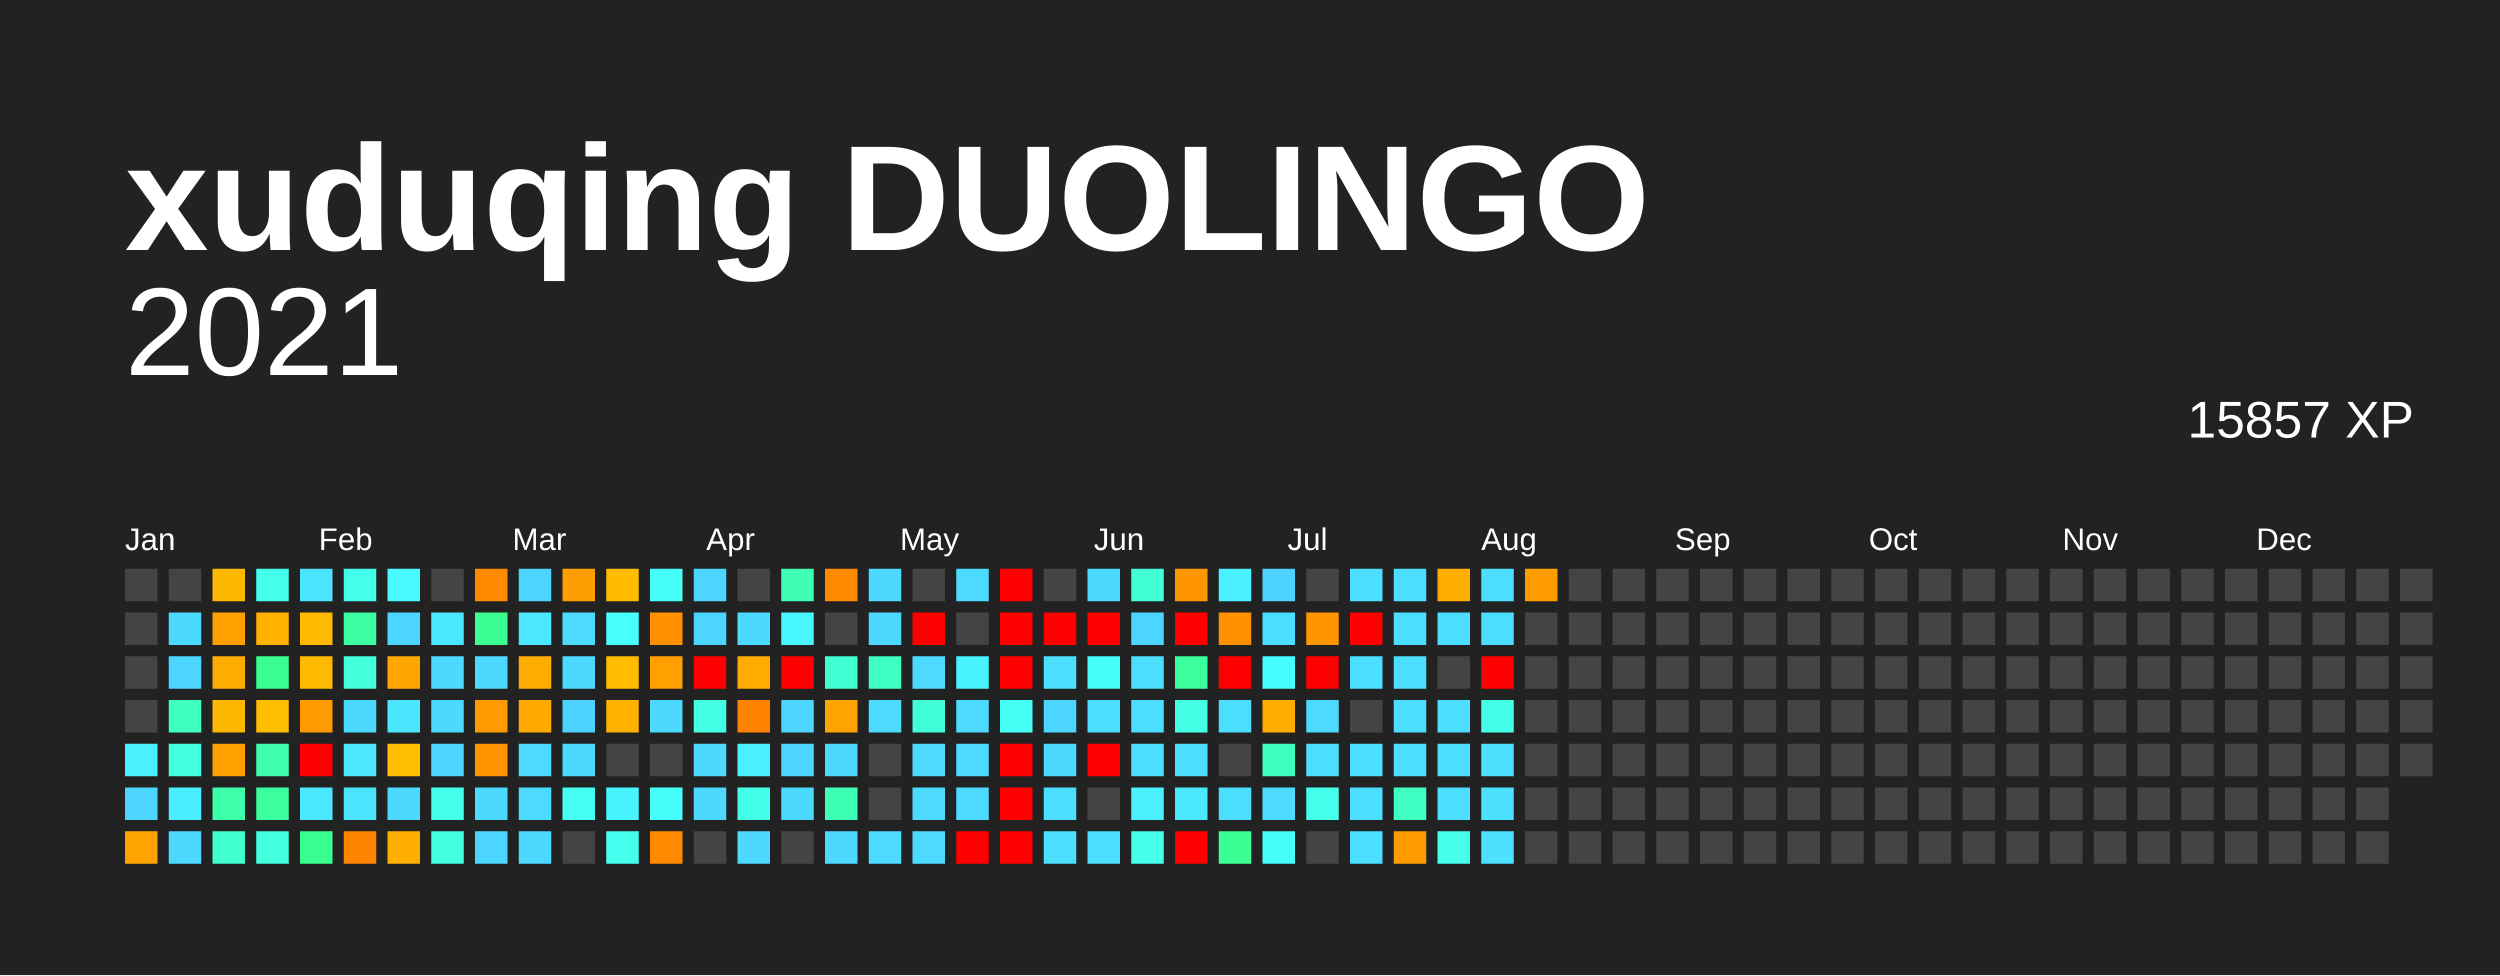
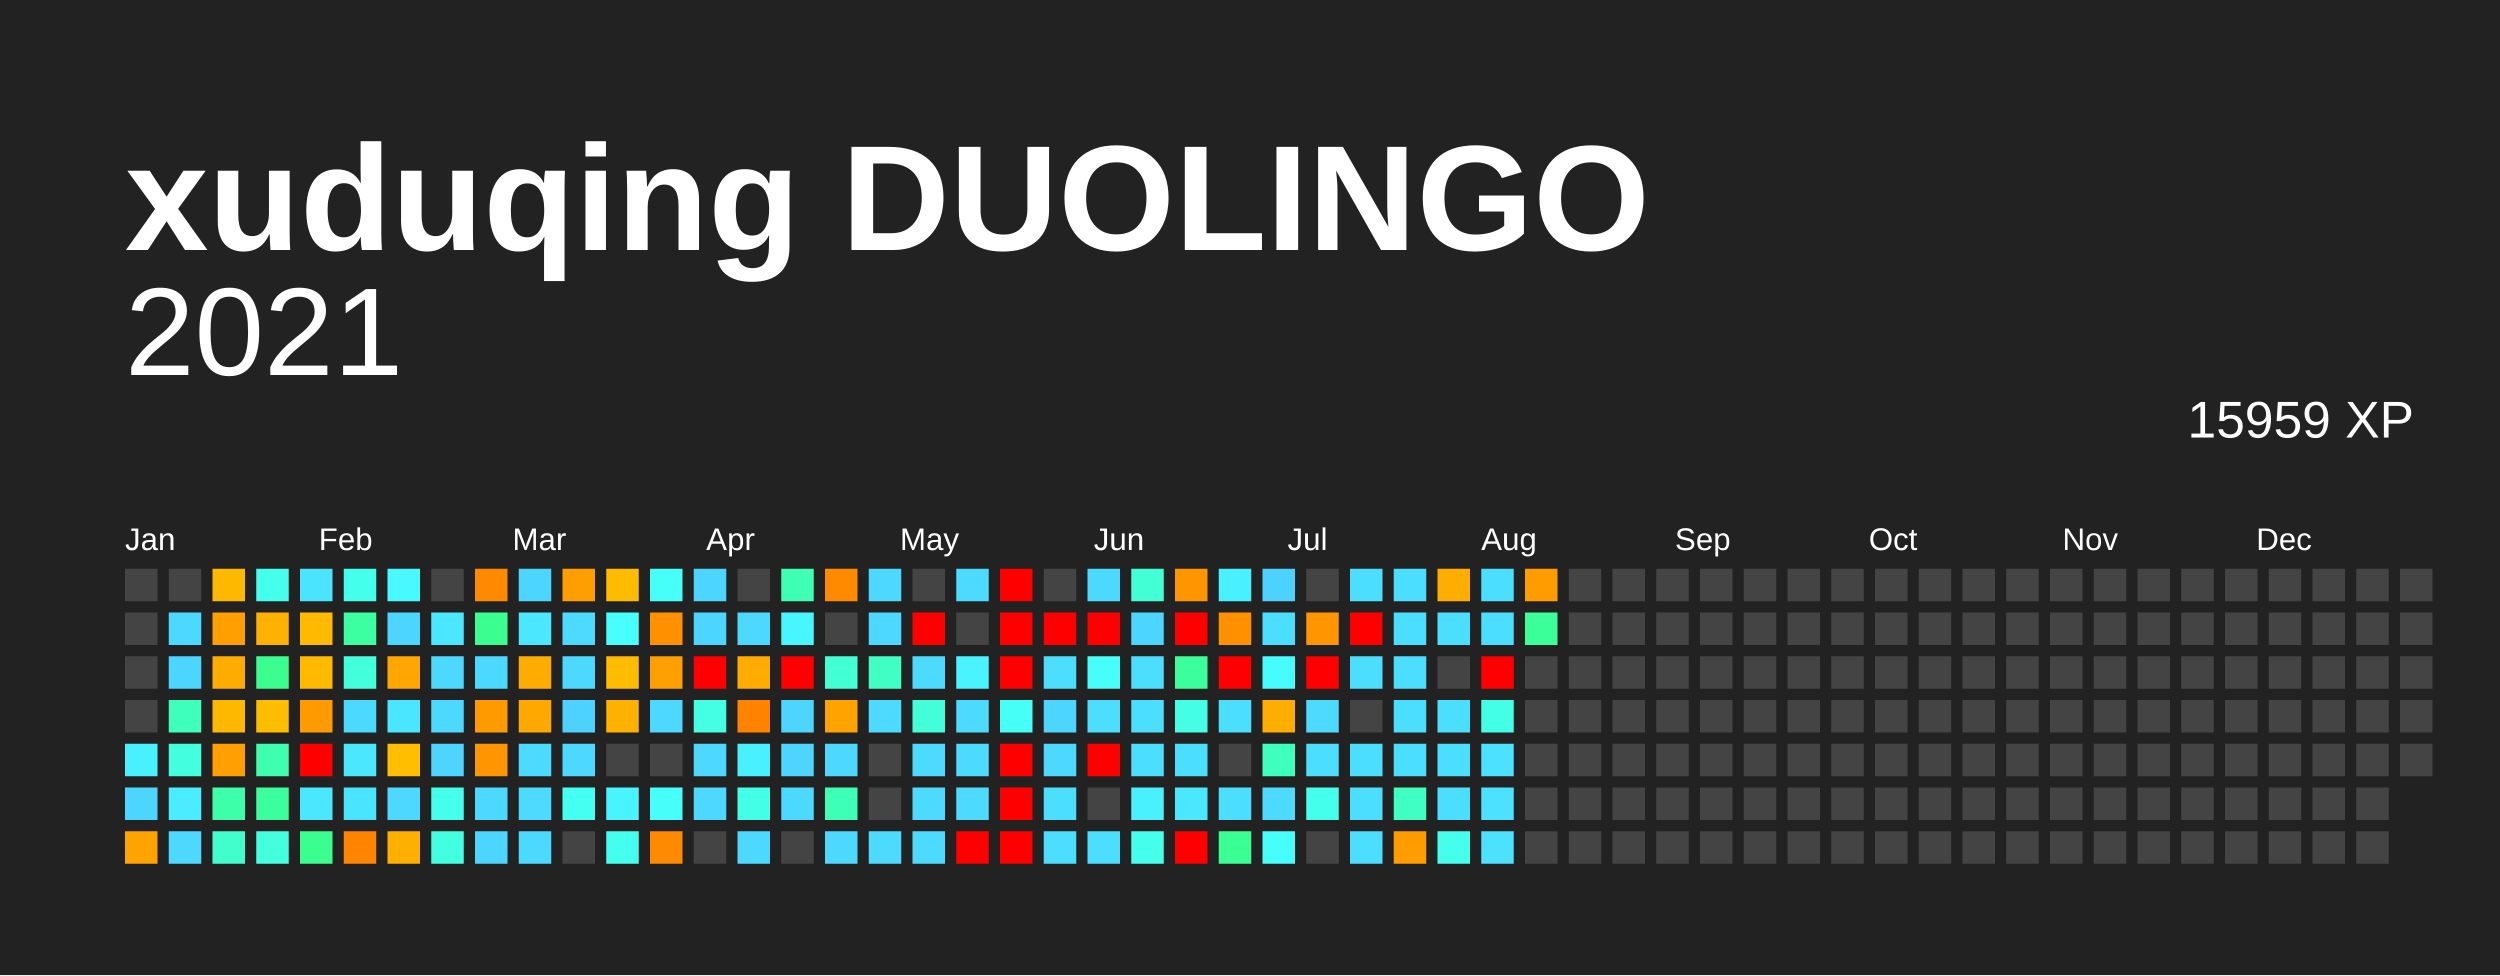
<svg xmlns="http://www.w3.org/2000/svg" baseProfile="full" height="78mm" version="1.1" viewBox="0,0,200,78" width="200mm">
  <defs />
  <rect fill="#222222" height="78" width="200" x="0" y="0" />
  <text fill="#FFFFFF" style="font-size:12px; font-family:Arial; font-weight:bold;" x="10" y="20">xuduqing DUOLINGO</text>
  <text alignment-baseline="hanging" fill="#FFFFFF" style="font-size:10.0px; font-family:Arial;" x="10" y="30">2021</text>
-   <text alignment-baseline="hanging" fill="#FFFFFF" style="font-size:4.125px; font-family:Arial;" x="175" y="35">15857 XP</text>
+   <text alignment-baseline="hanging" fill="#FFFFFF" style="font-size:4.125px; font-family:Arial;" x="175" y="35">15959 XP</text>
  <text fill="#FFFFFF" style="font-size:2.5px; font-family:Arial" x="10.0" y="44">Jan</text>
  <text fill="#FFFFFF" style="font-size:2.5px; font-family:Arial" x="25.5" y="44">Feb</text>
  <text fill="#FFFFFF" style="font-size:2.5px; font-family:Arial" x="41.0" y="44">Mar</text>
  <text fill="#FFFFFF" style="font-size:2.5px; font-family:Arial" x="56.5" y="44">Apr</text>
  <text fill="#FFFFFF" style="font-size:2.5px; font-family:Arial" x="72.0" y="44">May</text>
  <text fill="#FFFFFF" style="font-size:2.5px; font-family:Arial" x="87.5" y="44">Jun</text>
  <text fill="#FFFFFF" style="font-size:2.5px; font-family:Arial" x="103.0" y="44">Jul</text>
  <text fill="#FFFFFF" style="font-size:2.5px; font-family:Arial" x="118.5" y="44">Aug</text>
  <text fill="#FFFFFF" style="font-size:2.5px; font-family:Arial" x="134.0" y="44">Sep</text>
  <text fill="#FFFFFF" style="font-size:2.5px; font-family:Arial" x="149.5" y="44">Oct</text>
  <text fill="#FFFFFF" style="font-size:2.5px; font-family:Arial" x="165.0" y="44">Nov</text>
  <text fill="#FFFFFF" style="font-size:2.5px; font-family:Arial" x="180.5" y="44">Dec</text>
  <rect fill="#444444" height="2.6" width="2.6" x="10.0" y="45.5" />
  <rect fill="#444444" height="2.6" width="2.6" x="10.0" y="49.0" />
  <rect fill="#444444" height="2.6" width="2.6" x="10.0" y="52.5" />
  <rect fill="#444444" height="2.6" width="2.6" x="10.0" y="56.0" />
  <rect fill="#49f1ff" height="2.6" width="2.6" x="10.0" y="59.5" />
  <rect fill="#4cd6ff" height="2.6" width="2.6" x="10.0" y="63.0" />
  <rect fill="#ffa300" height="2.6" width="2.6" x="10.0" y="66.5" />
  <rect fill="#444444" height="2.6" width="2.6" x="13.5" y="45.5" />
  <rect fill="#4cd9ff" height="2.6" width="2.6" x="13.5" y="49.0" />
  <rect fill="#4cd6ff" height="2.6" width="2.6" x="13.5" y="52.5" />
  <rect fill="#3fffbd" height="2.6" width="2.6" x="13.5" y="56.0" />
  <rect fill="#43ffdf" height="2.6" width="2.6" x="13.5" y="59.5" />
  <rect fill="#49edff" height="2.6" width="2.6" x="13.5" y="63.0" />
  <rect fill="#4cd8ff" height="2.6" width="2.6" x="13.5" y="66.5" />
  <rect fill="#ffb800" height="2.6" width="2.6" x="17.0" y="45.5" />
  <rect fill="#ff9f00" height="2.6" width="2.6" x="17.0" y="49.0" />
  <rect fill="#ffac00" height="2.6" width="2.6" x="17.0" y="52.5" />
  <rect fill="#ffb800" height="2.6" width="2.6" x="17.0" y="56.0" />
  <rect fill="#ffa000" height="2.6" width="2.6" x="17.0" y="59.5" />
  <rect fill="#3dffaa" height="2.6" width="2.6" x="17.0" y="63.0" />
  <rect fill="#41ffcd" height="2.6" width="2.6" x="17.0" y="66.5" />
  <rect fill="#44ffeb" height="2.6" width="2.6" x="20.5" y="45.5" />
  <rect fill="#ffb100" height="2.6" width="2.6" x="20.5" y="49.0" />
  <rect fill="#3aff90" height="2.6" width="2.6" x="20.5" y="52.5" />
  <rect fill="#ffbd00" height="2.6" width="2.6" x="20.5" y="56.0" />
  <rect fill="#3dffaf" height="2.6" width="2.6" x="20.5" y="59.5" />
  <rect fill="#3bff9e" height="2.6" width="2.6" x="20.5" y="63.0" />
  <rect fill="#43ffde" height="2.6" width="2.6" x="20.5" y="66.5" />
  <rect fill="#4be4ff" height="2.6" width="2.6" x="24.0" y="45.5" />
  <rect fill="#ffba00" height="2.6" width="2.6" x="24.0" y="49.0" />
  <rect fill="#ffba00" height="2.6" width="2.6" x="24.0" y="52.5" />
  <rect fill="#ff9b00" height="2.6" width="2.6" x="24.0" y="56.0" />
  <rect fill="red" height="2.6" width="2.6" x="24.0" y="59.5" />
  <rect fill="#4ae8ff" height="2.6" width="2.6" x="24.0" y="63.0" />
  <rect fill="#3aff90" height="2.6" width="2.6" x="24.0" y="66.5" />
  <rect fill="#44ffeb" height="2.6" width="2.6" x="27.5" y="45.5" />
  <rect fill="#3cffa1" height="2.6" width="2.6" x="27.5" y="49.0" />
  <rect fill="#43ffdc" height="2.6" width="2.6" x="27.5" y="52.5" />
  <rect fill="#4cd9ff" height="2.6" width="2.6" x="27.5" y="56.0" />
  <rect fill="#4ae7ff" height="2.6" width="2.6" x="27.5" y="59.5" />
  <rect fill="#4be4ff" height="2.6" width="2.6" x="27.5" y="63.0" />
  <rect fill="#ff8400" height="2.6" width="2.6" x="27.5" y="66.5" />
  <rect fill="#48faff" height="2.6" width="2.6" x="31.0" y="45.5" />
  <rect fill="#4cd6ff" height="2.6" width="2.6" x="31.0" y="49.0" />
  <rect fill="#ffa600" height="2.6" width="2.6" x="31.0" y="52.5" />
  <rect fill="#4ae5ff" height="2.6" width="2.6" x="31.0" y="56.0" />
  <rect fill="#ffbe00" height="2.6" width="2.6" x="31.0" y="59.5" />
  <rect fill="#4cd8ff" height="2.6" width="2.6" x="31.0" y="63.0" />
  <rect fill="#ffaf00" height="2.6" width="2.6" x="31.0" y="66.5" />
  <rect fill="#444444" height="2.6" width="2.6" x="34.5" y="45.5" />
  <rect fill="#4ae8ff" height="2.6" width="2.6" x="34.5" y="49.0" />
  <rect fill="#4cd8ff" height="2.6" width="2.6" x="34.5" y="52.5" />
  <rect fill="#4cd9ff" height="2.6" width="2.6" x="34.5" y="56.0" />
  <rect fill="#4dd5ff" height="2.6" width="2.6" x="34.5" y="59.5" />
  <rect fill="#44ffeb" height="2.6" width="2.6" x="34.5" y="63.0" />
  <rect fill="#43ffe1" height="2.6" width="2.6" x="34.5" y="66.5" />
  <rect fill="#ff8a00" height="2.6" width="2.6" x="38.0" y="45.5" />
  <rect fill="#3aff90" height="2.6" width="2.6" x="38.0" y="49.0" />
  <rect fill="#4cd9ff" height="2.6" width="2.6" x="38.0" y="52.5" />
  <rect fill="#ff9b00" height="2.6" width="2.6" x="38.0" y="56.0" />
  <rect fill="#ff9500" height="2.6" width="2.6" x="38.0" y="59.5" />
  <rect fill="#4cd9ff" height="2.6" width="2.6" x="38.0" y="63.0" />
  <rect fill="#4cd6ff" height="2.6" width="2.6" x="38.0" y="66.5" />
  <rect fill="#4cd6ff" height="2.6" width="2.6" x="41.5" y="45.5" />
  <rect fill="#4ae7ff" height="2.6" width="2.6" x="41.5" y="49.0" />
  <rect fill="#ffac00" height="2.6" width="2.6" x="41.5" y="52.5" />
  <rect fill="#ffa900" height="2.6" width="2.6" x="41.5" y="56.0" />
  <rect fill="#4cdbff" height="2.6" width="2.6" x="41.5" y="59.5" />
  <rect fill="#4cdbff" height="2.6" width="2.6" x="41.5" y="63.0" />
  <rect fill="#4cd9ff" height="2.6" width="2.6" x="41.5" y="66.5" />
  <rect fill="#ff9e00" height="2.6" width="2.6" x="45.0" y="45.5" />
  <rect fill="#4cdbff" height="2.6" width="2.6" x="45.0" y="49.0" />
  <rect fill="#4cd8ff" height="2.6" width="2.6" x="45.0" y="52.5" />
  <rect fill="#4dd2ff" height="2.6" width="2.6" x="45.0" y="56.0" />
  <rect fill="#4cd8ff" height="2.6" width="2.6" x="45.0" y="59.5" />
  <rect fill="#45fff2" height="2.6" width="2.6" x="45.0" y="63.0" />
  <rect fill="#444444" height="2.6" width="2.6" x="45.0" y="66.5" />
  <rect fill="#ffbb00" height="2.6" width="2.6" x="48.5" y="45.5" />
  <rect fill="#47fffd" height="2.6" width="2.6" x="48.5" y="49.0" />
  <rect fill="#ffbc00" height="2.6" width="2.6" x="48.5" y="52.5" />
  <rect fill="#ffb100" height="2.6" width="2.6" x="48.5" y="56.0" />
  <rect fill="#444444" height="2.6" width="2.6" x="48.5" y="59.5" />
  <rect fill="#48f4ff" height="2.6" width="2.6" x="48.5" y="63.0" />
  <rect fill="#45ffee" height="2.6" width="2.6" x="48.5" y="66.5" />
  <rect fill="#46fff9" height="2.6" width="2.6" x="52.0" y="45.5" />
  <rect fill="#ff9100" height="2.6" width="2.6" x="52.0" y="49.0" />
  <rect fill="#ff9f00" height="2.6" width="2.6" x="52.0" y="52.5" />
  <rect fill="#4cd8ff" height="2.6" width="2.6" x="52.0" y="56.0" />
  <rect fill="#444444" height="2.6" width="2.6" x="52.0" y="59.5" />
  <rect fill="#46fffa" height="2.6" width="2.6" x="52.0" y="63.0" />
  <rect fill="#ff8a00" height="2.6" width="2.6" x="52.0" y="66.5" />
  <rect fill="#4cd6ff" height="2.6" width="2.6" x="55.5" y="45.5" />
  <rect fill="#4cd6ff" height="2.6" width="2.6" x="55.5" y="49.0" />
  <rect fill="red" height="2.6" width="2.6" x="55.5" y="52.5" />
  <rect fill="#44ffe4" height="2.6" width="2.6" x="55.5" y="56.0" />
  <rect fill="#4cd8ff" height="2.6" width="2.6" x="55.5" y="59.5" />
  <rect fill="#4cd8ff" height="2.6" width="2.6" x="55.5" y="63.0" />
  <rect fill="#444444" height="2.6" width="2.6" x="55.5" y="66.5" />
  <rect fill="#444444" height="2.6" width="2.6" x="59.0" y="45.5" />
  <rect fill="#4cd9ff" height="2.6" width="2.6" x="59.0" y="49.0" />
  <rect fill="#ffab00" height="2.6" width="2.6" x="59.0" y="52.5" />
  <rect fill="#ff8200" height="2.6" width="2.6" x="59.0" y="56.0" />
  <rect fill="#49f0ff" height="2.6" width="2.6" x="59.0" y="59.5" />
  <rect fill="#44ffe7" height="2.6" width="2.6" x="59.0" y="63.0" />
  <rect fill="#4cd8ff" height="2.6" width="2.6" x="59.0" y="66.5" />
  <rect fill="#3effb4" height="2.6" width="2.6" x="62.5" y="45.5" />
  <rect fill="#48f6ff" height="2.6" width="2.6" x="62.5" y="49.0" />
  <rect fill="red" height="2.6" width="2.6" x="62.5" y="52.5" />
  <rect fill="#4dd5ff" height="2.6" width="2.6" x="62.5" y="56.0" />
  <rect fill="#4dd5ff" height="2.6" width="2.6" x="62.5" y="59.5" />
  <rect fill="#4cd9ff" height="2.6" width="2.6" x="62.5" y="63.0" />
  <rect fill="#444444" height="2.6" width="2.6" x="62.5" y="66.5" />
  <rect fill="#ff8a00" height="2.6" width="2.6" x="66.0" y="45.5" />
  <rect fill="#444444" height="2.6" width="2.6" x="66.0" y="49.0" />
  <rect fill="#42ffd4" height="2.6" width="2.6" x="66.0" y="52.5" />
  <rect fill="#ffa300" height="2.6" width="2.6" x="66.0" y="56.0" />
  <rect fill="#4cd8ff" height="2.6" width="2.6" x="66.0" y="59.5" />
  <rect fill="#3effb6" height="2.6" width="2.6" x="66.0" y="63.0" />
  <rect fill="#4cd8ff" height="2.6" width="2.6" x="66.0" y="66.5" />
  <rect fill="#4cd8ff" height="2.6" width="2.6" x="69.5" y="45.5" />
  <rect fill="#4cd8ff" height="2.6" width="2.6" x="69.5" y="49.0" />
  <rect fill="#40ffc5" height="2.6" width="2.6" x="69.5" y="52.5" />
  <rect fill="#4cdbff" height="2.6" width="2.6" x="69.5" y="56.0" />
  <rect fill="#444444" height="2.6" width="2.6" x="69.5" y="59.5" />
  <rect fill="#444444" height="2.6" width="2.6" x="69.5" y="63.0" />
  <rect fill="#4cdbff" height="2.6" width="2.6" x="69.5" y="66.5" />
  <rect fill="#444444" height="2.6" width="2.6" x="73.0" y="45.5" />
  <rect fill="red" height="2.6" width="2.6" x="73.0" y="49.0" />
  <rect fill="#4cdbff" height="2.6" width="2.6" x="73.0" y="52.5" />
  <rect fill="#42ffda" height="2.6" width="2.6" x="73.0" y="56.0" />
  <rect fill="#4cdbff" height="2.6" width="2.6" x="73.0" y="59.5" />
  <rect fill="#4cdbff" height="2.6" width="2.6" x="73.0" y="63.0" />
  <rect fill="#4cdbff" height="2.6" width="2.6" x="73.0" y="66.5" />
  <rect fill="#4cdbff" height="2.6" width="2.6" x="76.5" y="45.5" />
  <rect fill="#444444" height="2.6" width="2.6" x="76.5" y="49.0" />
  <rect fill="#49f3ff" height="2.6" width="2.6" x="76.5" y="52.5" />
  <rect fill="#4cdbff" height="2.6" width="2.6" x="76.5" y="56.0" />
  <rect fill="#4cdbff" height="2.6" width="2.6" x="76.5" y="59.5" />
  <rect fill="#4cdbff" height="2.6" width="2.6" x="76.5" y="63.0" />
  <rect fill="red" height="2.6" width="2.6" x="76.5" y="66.5" />
  <rect fill="red" height="2.6" width="2.6" x="80.0" y="45.5" />
  <rect fill="red" height="2.6" width="2.6" x="80.0" y="49.0" />
  <rect fill="red" height="2.6" width="2.6" x="80.0" y="52.5" />
  <rect fill="#46fff7" height="2.6" width="2.6" x="80.0" y="56.0" />
  <rect fill="red" height="2.6" width="2.6" x="80.0" y="59.5" />
  <rect fill="red" height="2.6" width="2.6" x="80.0" y="63.0" />
  <rect fill="red" height="2.6" width="2.6" x="80.0" y="66.5" />
  <rect fill="#444444" height="2.6" width="2.6" x="83.5" y="45.5" />
  <rect fill="red" height="2.6" width="2.6" x="83.5" y="49.0" />
  <rect fill="#4bdeff" height="2.6" width="2.6" x="83.5" y="52.5" />
  <rect fill="#4cd6ff" height="2.6" width="2.6" x="83.5" y="56.0" />
  <rect fill="#4cd8ff" height="2.6" width="2.6" x="83.5" y="59.5" />
  <rect fill="#4bdeff" height="2.6" width="2.6" x="83.5" y="63.0" />
  <rect fill="#4bdeff" height="2.6" width="2.6" x="83.5" y="66.5" />
  <rect fill="#4cd9ff" height="2.6" width="2.6" x="87.0" y="45.5" />
  <rect fill="red" height="2.6" width="2.6" x="87.0" y="49.0" />
  <rect fill="#46fffa" height="2.6" width="2.6" x="87.0" y="52.5" />
  <rect fill="#4bdeff" height="2.6" width="2.6" x="87.0" y="56.0" />
  <rect fill="red" height="2.6" width="2.6" x="87.0" y="59.5" />
  <rect fill="#444444" height="2.6" width="2.6" x="87.0" y="63.0" />
  <rect fill="#4bdeff" height="2.6" width="2.6" x="87.0" y="66.5" />
  <rect fill="#42ffd6" height="2.6" width="2.6" x="90.5" y="45.5" />
  <rect fill="#4cd6ff" height="2.6" width="2.6" x="90.5" y="49.0" />
  <rect fill="#4bdeff" height="2.6" width="2.6" x="90.5" y="52.5" />
  <rect fill="#4bdeff" height="2.6" width="2.6" x="90.5" y="56.0" />
  <rect fill="#4bdeff" height="2.6" width="2.6" x="90.5" y="59.5" />
  <rect fill="#49f1ff" height="2.6" width="2.6" x="90.5" y="63.0" />
  <rect fill="#44ffeb" height="2.6" width="2.6" x="90.5" y="66.5" />
  <rect fill="#ff9500" height="2.6" width="2.6" x="94.0" y="45.5" />
  <rect fill="red" height="2.6" width="2.6" x="94.0" y="49.0" />
  <rect fill="#3bff9c" height="2.6" width="2.6" x="94.0" y="52.5" />
  <rect fill="#44ffe6" height="2.6" width="2.6" x="94.0" y="56.0" />
  <rect fill="#4bdeff" height="2.6" width="2.6" x="94.0" y="59.5" />
  <rect fill="#4ae8ff" height="2.6" width="2.6" x="94.0" y="63.0" />
  <rect fill="red" height="2.6" width="2.6" x="94.0" y="66.5" />
  <rect fill="#49f0ff" height="2.6" width="2.6" x="97.5" y="45.5" />
  <rect fill="#ff9000" height="2.6" width="2.6" x="97.5" y="49.0" />
  <rect fill="red" height="2.6" width="2.6" x="97.5" y="52.5" />
  <rect fill="#4bdeff" height="2.6" width="2.6" x="97.5" y="56.0" />
  <rect fill="#444444" height="2.6" width="2.6" x="97.5" y="59.5" />
  <rect fill="#4bdeff" height="2.6" width="2.6" x="97.5" y="63.0" />
  <rect fill="#3aff93" height="2.6" width="2.6" x="97.5" y="66.5" />
  <rect fill="#4dd2ff" height="2.6" width="2.6" x="101.0" y="45.5" />
  <rect fill="#4bdeff" height="2.6" width="2.6" x="101.0" y="49.0" />
  <rect fill="#47fcff" height="2.6" width="2.6" x="101.0" y="52.5" />
  <rect fill="#ffae00" height="2.6" width="2.6" x="101.0" y="56.0" />
  <rect fill="#3fffbe" height="2.6" width="2.6" x="101.0" y="59.5" />
  <rect fill="#4cdbff" height="2.6" width="2.6" x="101.0" y="63.0" />
  <rect fill="#46fffa" height="2.6" width="2.6" x="101.0" y="66.5" />
  <rect fill="#444444" height="2.6" width="2.6" x="104.5" y="45.5" />
  <rect fill="#ff9500" height="2.6" width="2.6" x="104.5" y="49.0" />
  <rect fill="red" height="2.6" width="2.6" x="104.5" y="52.5" />
  <rect fill="#4cdbff" height="2.6" width="2.6" x="104.5" y="56.0" />
  <rect fill="#4bdeff" height="2.6" width="2.6" x="104.5" y="59.5" />
  <rect fill="#44ffeb" height="2.6" width="2.6" x="104.5" y="63.0" />
  <rect fill="#444444" height="2.6" width="2.6" x="104.5" y="66.5" />
  <rect fill="#4bdeff" height="2.6" width="2.6" x="108.0" y="45.5" />
  <rect fill="red" height="2.6" width="2.6" x="108.0" y="49.0" />
  <rect fill="#4bdeff" height="2.6" width="2.6" x="108.0" y="52.5" />
  <rect fill="#444444" height="2.6" width="2.6" x="108.0" y="56.0" />
  <rect fill="#4bdeff" height="2.6" width="2.6" x="108.0" y="59.5" />
  <rect fill="#4bdeff" height="2.6" width="2.6" x="108.0" y="63.0" />
  <rect fill="#4bdeff" height="2.6" width="2.6" x="108.0" y="66.5" />
  <rect fill="#4bdeff" height="2.6" width="2.6" x="111.5" y="45.5" />
  <rect fill="#4bdeff" height="2.6" width="2.6" x="111.5" y="49.0" />
  <rect fill="#4bdeff" height="2.6" width="2.6" x="111.5" y="52.5" />
  <rect fill="#4bdeff" height="2.6" width="2.6" x="111.5" y="56.0" />
  <rect fill="#4bdeff" height="2.6" width="2.6" x="111.5" y="59.5" />
  <rect fill="#3fffc2" height="2.6" width="2.6" x="111.5" y="63.0" />
  <rect fill="#ff9d00" height="2.6" width="2.6" x="111.5" y="66.5" />
  <rect fill="#ffae00" height="2.6" width="2.6" x="115.0" y="45.5" />
  <rect fill="#4bdeff" height="2.6" width="2.6" x="115.0" y="49.0" />
  <rect fill="#444444" height="2.6" width="2.6" x="115.0" y="52.5" />
  <rect fill="#4bdeff" height="2.6" width="2.6" x="115.0" y="56.0" />
  <rect fill="#4bdeff" height="2.6" width="2.6" x="115.0" y="59.5" />
  <rect fill="#4bdeff" height="2.6" width="2.6" x="115.0" y="63.0" />
  <rect fill="#45ffec" height="2.6" width="2.6" x="115.0" y="66.5" />
  <rect fill="#4bdeff" height="2.6" width="2.6" x="118.5" y="45.5" />
  <rect fill="#4bdeff" height="2.6" width="2.6" x="118.5" y="49.0" />
  <rect fill="red" height="2.6" width="2.6" x="118.5" y="52.5" />
  <rect fill="#44ffe7" height="2.6" width="2.6" x="118.5" y="56.0" />
  <rect fill="#4be1ff" height="2.6" width="2.6" x="118.5" y="59.5" />
  <rect fill="#4be1ff" height="2.6" width="2.6" x="118.5" y="63.0" />
  <rect fill="#4be1ff" height="2.6" width="2.6" x="118.5" y="66.5" />
  <rect fill="#ff9d00" height="2.6" width="2.6" x="122.0" y="45.5" />
-   <rect fill="#444444" height="2.6" width="2.6" x="122.0" y="49.0" />
+   <rect fill="#3bff98" height="2.6" width="2.6" x="122.0" y="49.0" />
  <rect fill="#444444" height="2.6" width="2.6" x="122.0" y="52.5" />
  <rect fill="#444444" height="2.6" width="2.6" x="122.0" y="56.0" />
  <rect fill="#444444" height="2.6" width="2.6" x="122.0" y="59.5" />
  <rect fill="#444444" height="2.6" width="2.6" x="122.0" y="63.0" />
  <rect fill="#444444" height="2.6" width="2.6" x="122.0" y="66.5" />
  <rect fill="#444444" height="2.6" width="2.6" x="125.5" y="45.5" />
  <rect fill="#444444" height="2.6" width="2.6" x="125.5" y="49.0" />
  <rect fill="#444444" height="2.6" width="2.6" x="125.5" y="52.5" />
  <rect fill="#444444" height="2.6" width="2.6" x="125.5" y="56.0" />
  <rect fill="#444444" height="2.6" width="2.6" x="125.5" y="59.5" />
  <rect fill="#444444" height="2.6" width="2.6" x="125.5" y="63.0" />
  <rect fill="#444444" height="2.6" width="2.6" x="125.5" y="66.5" />
  <rect fill="#444444" height="2.6" width="2.6" x="129.0" y="45.5" />
  <rect fill="#444444" height="2.6" width="2.6" x="129.0" y="49.0" />
  <rect fill="#444444" height="2.6" width="2.6" x="129.0" y="52.5" />
  <rect fill="#444444" height="2.6" width="2.6" x="129.0" y="56.0" />
  <rect fill="#444444" height="2.6" width="2.6" x="129.0" y="59.5" />
  <rect fill="#444444" height="2.6" width="2.6" x="129.0" y="63.0" />
  <rect fill="#444444" height="2.6" width="2.6" x="129.0" y="66.5" />
  <rect fill="#444444" height="2.6" width="2.6" x="132.5" y="45.5" />
  <rect fill="#444444" height="2.6" width="2.6" x="132.5" y="49.0" />
  <rect fill="#444444" height="2.6" width="2.6" x="132.5" y="52.5" />
  <rect fill="#444444" height="2.6" width="2.6" x="132.5" y="56.0" />
  <rect fill="#444444" height="2.6" width="2.6" x="132.5" y="59.5" />
  <rect fill="#444444" height="2.6" width="2.6" x="132.5" y="63.0" />
  <rect fill="#444444" height="2.6" width="2.6" x="132.5" y="66.5" />
  <rect fill="#444444" height="2.6" width="2.6" x="136.0" y="45.5" />
  <rect fill="#444444" height="2.6" width="2.6" x="136.0" y="49.0" />
  <rect fill="#444444" height="2.6" width="2.6" x="136.0" y="52.5" />
  <rect fill="#444444" height="2.6" width="2.6" x="136.0" y="56.0" />
  <rect fill="#444444" height="2.6" width="2.6" x="136.0" y="59.5" />
  <rect fill="#444444" height="2.6" width="2.6" x="136.0" y="63.0" />
  <rect fill="#444444" height="2.6" width="2.6" x="136.0" y="66.5" />
  <rect fill="#444444" height="2.6" width="2.6" x="139.5" y="45.5" />
  <rect fill="#444444" height="2.6" width="2.6" x="139.5" y="49.0" />
  <rect fill="#444444" height="2.6" width="2.6" x="139.5" y="52.5" />
  <rect fill="#444444" height="2.6" width="2.6" x="139.5" y="56.0" />
  <rect fill="#444444" height="2.6" width="2.6" x="139.5" y="59.5" />
  <rect fill="#444444" height="2.6" width="2.6" x="139.5" y="63.0" />
  <rect fill="#444444" height="2.6" width="2.6" x="139.5" y="66.5" />
  <rect fill="#444444" height="2.6" width="2.6" x="143.0" y="45.5" />
  <rect fill="#444444" height="2.6" width="2.6" x="143.0" y="49.0" />
  <rect fill="#444444" height="2.6" width="2.6" x="143.0" y="52.5" />
  <rect fill="#444444" height="2.6" width="2.6" x="143.0" y="56.0" />
  <rect fill="#444444" height="2.6" width="2.6" x="143.0" y="59.5" />
  <rect fill="#444444" height="2.6" width="2.6" x="143.0" y="63.0" />
  <rect fill="#444444" height="2.6" width="2.6" x="143.0" y="66.5" />
  <rect fill="#444444" height="2.6" width="2.6" x="146.5" y="45.5" />
  <rect fill="#444444" height="2.6" width="2.6" x="146.5" y="49.0" />
  <rect fill="#444444" height="2.6" width="2.6" x="146.5" y="52.5" />
  <rect fill="#444444" height="2.6" width="2.6" x="146.5" y="56.0" />
  <rect fill="#444444" height="2.6" width="2.6" x="146.5" y="59.5" />
  <rect fill="#444444" height="2.6" width="2.6" x="146.5" y="63.0" />
  <rect fill="#444444" height="2.6" width="2.6" x="146.5" y="66.5" />
  <rect fill="#444444" height="2.6" width="2.6" x="150.0" y="45.5" />
  <rect fill="#444444" height="2.6" width="2.6" x="150.0" y="49.0" />
  <rect fill="#444444" height="2.6" width="2.6" x="150.0" y="52.5" />
  <rect fill="#444444" height="2.6" width="2.6" x="150.0" y="56.0" />
  <rect fill="#444444" height="2.6" width="2.6" x="150.0" y="59.5" />
  <rect fill="#444444" height="2.6" width="2.6" x="150.0" y="63.0" />
  <rect fill="#444444" height="2.6" width="2.6" x="150.0" y="66.5" />
  <rect fill="#444444" height="2.6" width="2.6" x="153.5" y="45.5" />
  <rect fill="#444444" height="2.6" width="2.6" x="153.5" y="49.0" />
  <rect fill="#444444" height="2.6" width="2.6" x="153.5" y="52.5" />
  <rect fill="#444444" height="2.6" width="2.6" x="153.5" y="56.0" />
  <rect fill="#444444" height="2.6" width="2.6" x="153.5" y="59.5" />
  <rect fill="#444444" height="2.6" width="2.6" x="153.5" y="63.0" />
  <rect fill="#444444" height="2.6" width="2.6" x="153.5" y="66.5" />
  <rect fill="#444444" height="2.6" width="2.6" x="157.0" y="45.5" />
  <rect fill="#444444" height="2.6" width="2.6" x="157.0" y="49.0" />
  <rect fill="#444444" height="2.6" width="2.6" x="157.0" y="52.5" />
  <rect fill="#444444" height="2.6" width="2.6" x="157.0" y="56.0" />
  <rect fill="#444444" height="2.6" width="2.6" x="157.0" y="59.5" />
  <rect fill="#444444" height="2.6" width="2.6" x="157.0" y="63.0" />
  <rect fill="#444444" height="2.6" width="2.6" x="157.0" y="66.5" />
  <rect fill="#444444" height="2.6" width="2.6" x="160.5" y="45.5" />
  <rect fill="#444444" height="2.6" width="2.6" x="160.5" y="49.0" />
  <rect fill="#444444" height="2.6" width="2.6" x="160.5" y="52.5" />
  <rect fill="#444444" height="2.6" width="2.6" x="160.5" y="56.0" />
  <rect fill="#444444" height="2.6" width="2.6" x="160.5" y="59.5" />
  <rect fill="#444444" height="2.6" width="2.6" x="160.5" y="63.0" />
  <rect fill="#444444" height="2.6" width="2.6" x="160.5" y="66.5" />
  <rect fill="#444444" height="2.6" width="2.6" x="164.0" y="45.5" />
  <rect fill="#444444" height="2.6" width="2.6" x="164.0" y="49.0" />
  <rect fill="#444444" height="2.6" width="2.6" x="164.0" y="52.5" />
  <rect fill="#444444" height="2.6" width="2.6" x="164.0" y="56.0" />
  <rect fill="#444444" height="2.6" width="2.6" x="164.0" y="59.5" />
  <rect fill="#444444" height="2.6" width="2.6" x="164.0" y="63.0" />
  <rect fill="#444444" height="2.6" width="2.6" x="164.0" y="66.5" />
  <rect fill="#444444" height="2.6" width="2.6" x="167.5" y="45.5" />
  <rect fill="#444444" height="2.6" width="2.6" x="167.5" y="49.0" />
  <rect fill="#444444" height="2.6" width="2.6" x="167.5" y="52.5" />
  <rect fill="#444444" height="2.6" width="2.6" x="167.5" y="56.0" />
  <rect fill="#444444" height="2.6" width="2.6" x="167.5" y="59.5" />
  <rect fill="#444444" height="2.6" width="2.6" x="167.5" y="63.0" />
  <rect fill="#444444" height="2.6" width="2.6" x="167.5" y="66.5" />
  <rect fill="#444444" height="2.6" width="2.6" x="171.0" y="45.5" />
  <rect fill="#444444" height="2.6" width="2.6" x="171.0" y="49.0" />
  <rect fill="#444444" height="2.6" width="2.6" x="171.0" y="52.5" />
  <rect fill="#444444" height="2.6" width="2.6" x="171.0" y="56.0" />
  <rect fill="#444444" height="2.6" width="2.6" x="171.0" y="59.5" />
  <rect fill="#444444" height="2.6" width="2.6" x="171.0" y="63.0" />
  <rect fill="#444444" height="2.6" width="2.6" x="171.0" y="66.5" />
  <rect fill="#444444" height="2.6" width="2.6" x="174.5" y="45.5" />
  <rect fill="#444444" height="2.6" width="2.6" x="174.5" y="49.0" />
  <rect fill="#444444" height="2.6" width="2.6" x="174.5" y="52.5" />
  <rect fill="#444444" height="2.6" width="2.6" x="174.5" y="56.0" />
  <rect fill="#444444" height="2.6" width="2.6" x="174.5" y="59.5" />
  <rect fill="#444444" height="2.6" width="2.6" x="174.5" y="63.0" />
  <rect fill="#444444" height="2.6" width="2.6" x="174.5" y="66.5" />
  <rect fill="#444444" height="2.6" width="2.6" x="178.0" y="45.5" />
  <rect fill="#444444" height="2.6" width="2.6" x="178.0" y="49.0" />
  <rect fill="#444444" height="2.6" width="2.6" x="178.0" y="52.5" />
  <rect fill="#444444" height="2.6" width="2.6" x="178.0" y="56.0" />
  <rect fill="#444444" height="2.6" width="2.6" x="178.0" y="59.5" />
  <rect fill="#444444" height="2.6" width="2.6" x="178.0" y="63.0" />
  <rect fill="#444444" height="2.6" width="2.6" x="178.0" y="66.5" />
  <rect fill="#444444" height="2.6" width="2.6" x="181.5" y="45.5" />
  <rect fill="#444444" height="2.6" width="2.6" x="181.5" y="49.0" />
  <rect fill="#444444" height="2.6" width="2.6" x="181.5" y="52.5" />
  <rect fill="#444444" height="2.6" width="2.6" x="181.5" y="56.0" />
  <rect fill="#444444" height="2.6" width="2.6" x="181.5" y="59.5" />
  <rect fill="#444444" height="2.6" width="2.6" x="181.5" y="63.0" />
  <rect fill="#444444" height="2.6" width="2.6" x="181.5" y="66.5" />
  <rect fill="#444444" height="2.6" width="2.6" x="185.0" y="45.5" />
  <rect fill="#444444" height="2.6" width="2.6" x="185.0" y="49.0" />
  <rect fill="#444444" height="2.6" width="2.6" x="185.0" y="52.5" />
  <rect fill="#444444" height="2.6" width="2.6" x="185.0" y="56.0" />
  <rect fill="#444444" height="2.6" width="2.6" x="185.0" y="59.5" />
  <rect fill="#444444" height="2.6" width="2.6" x="185.0" y="63.0" />
  <rect fill="#444444" height="2.6" width="2.6" x="185.0" y="66.5" />
  <rect fill="#444444" height="2.6" width="2.6" x="188.5" y="45.5" />
  <rect fill="#444444" height="2.6" width="2.6" x="188.5" y="49.0" />
  <rect fill="#444444" height="2.6" width="2.6" x="188.5" y="52.5" />
  <rect fill="#444444" height="2.6" width="2.6" x="188.5" y="56.0" />
  <rect fill="#444444" height="2.6" width="2.6" x="188.5" y="59.5" />
  <rect fill="#444444" height="2.6" width="2.6" x="188.5" y="63.0" />
  <rect fill="#444444" height="2.6" width="2.6" x="188.5" y="66.5" />
  <rect fill="#444444" height="2.6" width="2.6" x="192.0" y="45.5" />
  <rect fill="#444444" height="2.6" width="2.6" x="192.0" y="49.0" />
  <rect fill="#444444" height="2.6" width="2.6" x="192.0" y="52.5" />
  <rect fill="#444444" height="2.6" width="2.6" x="192.0" y="56.0" />
  <rect fill="#444444" height="2.6" width="2.6" x="192.0" y="59.5" />
</svg>
